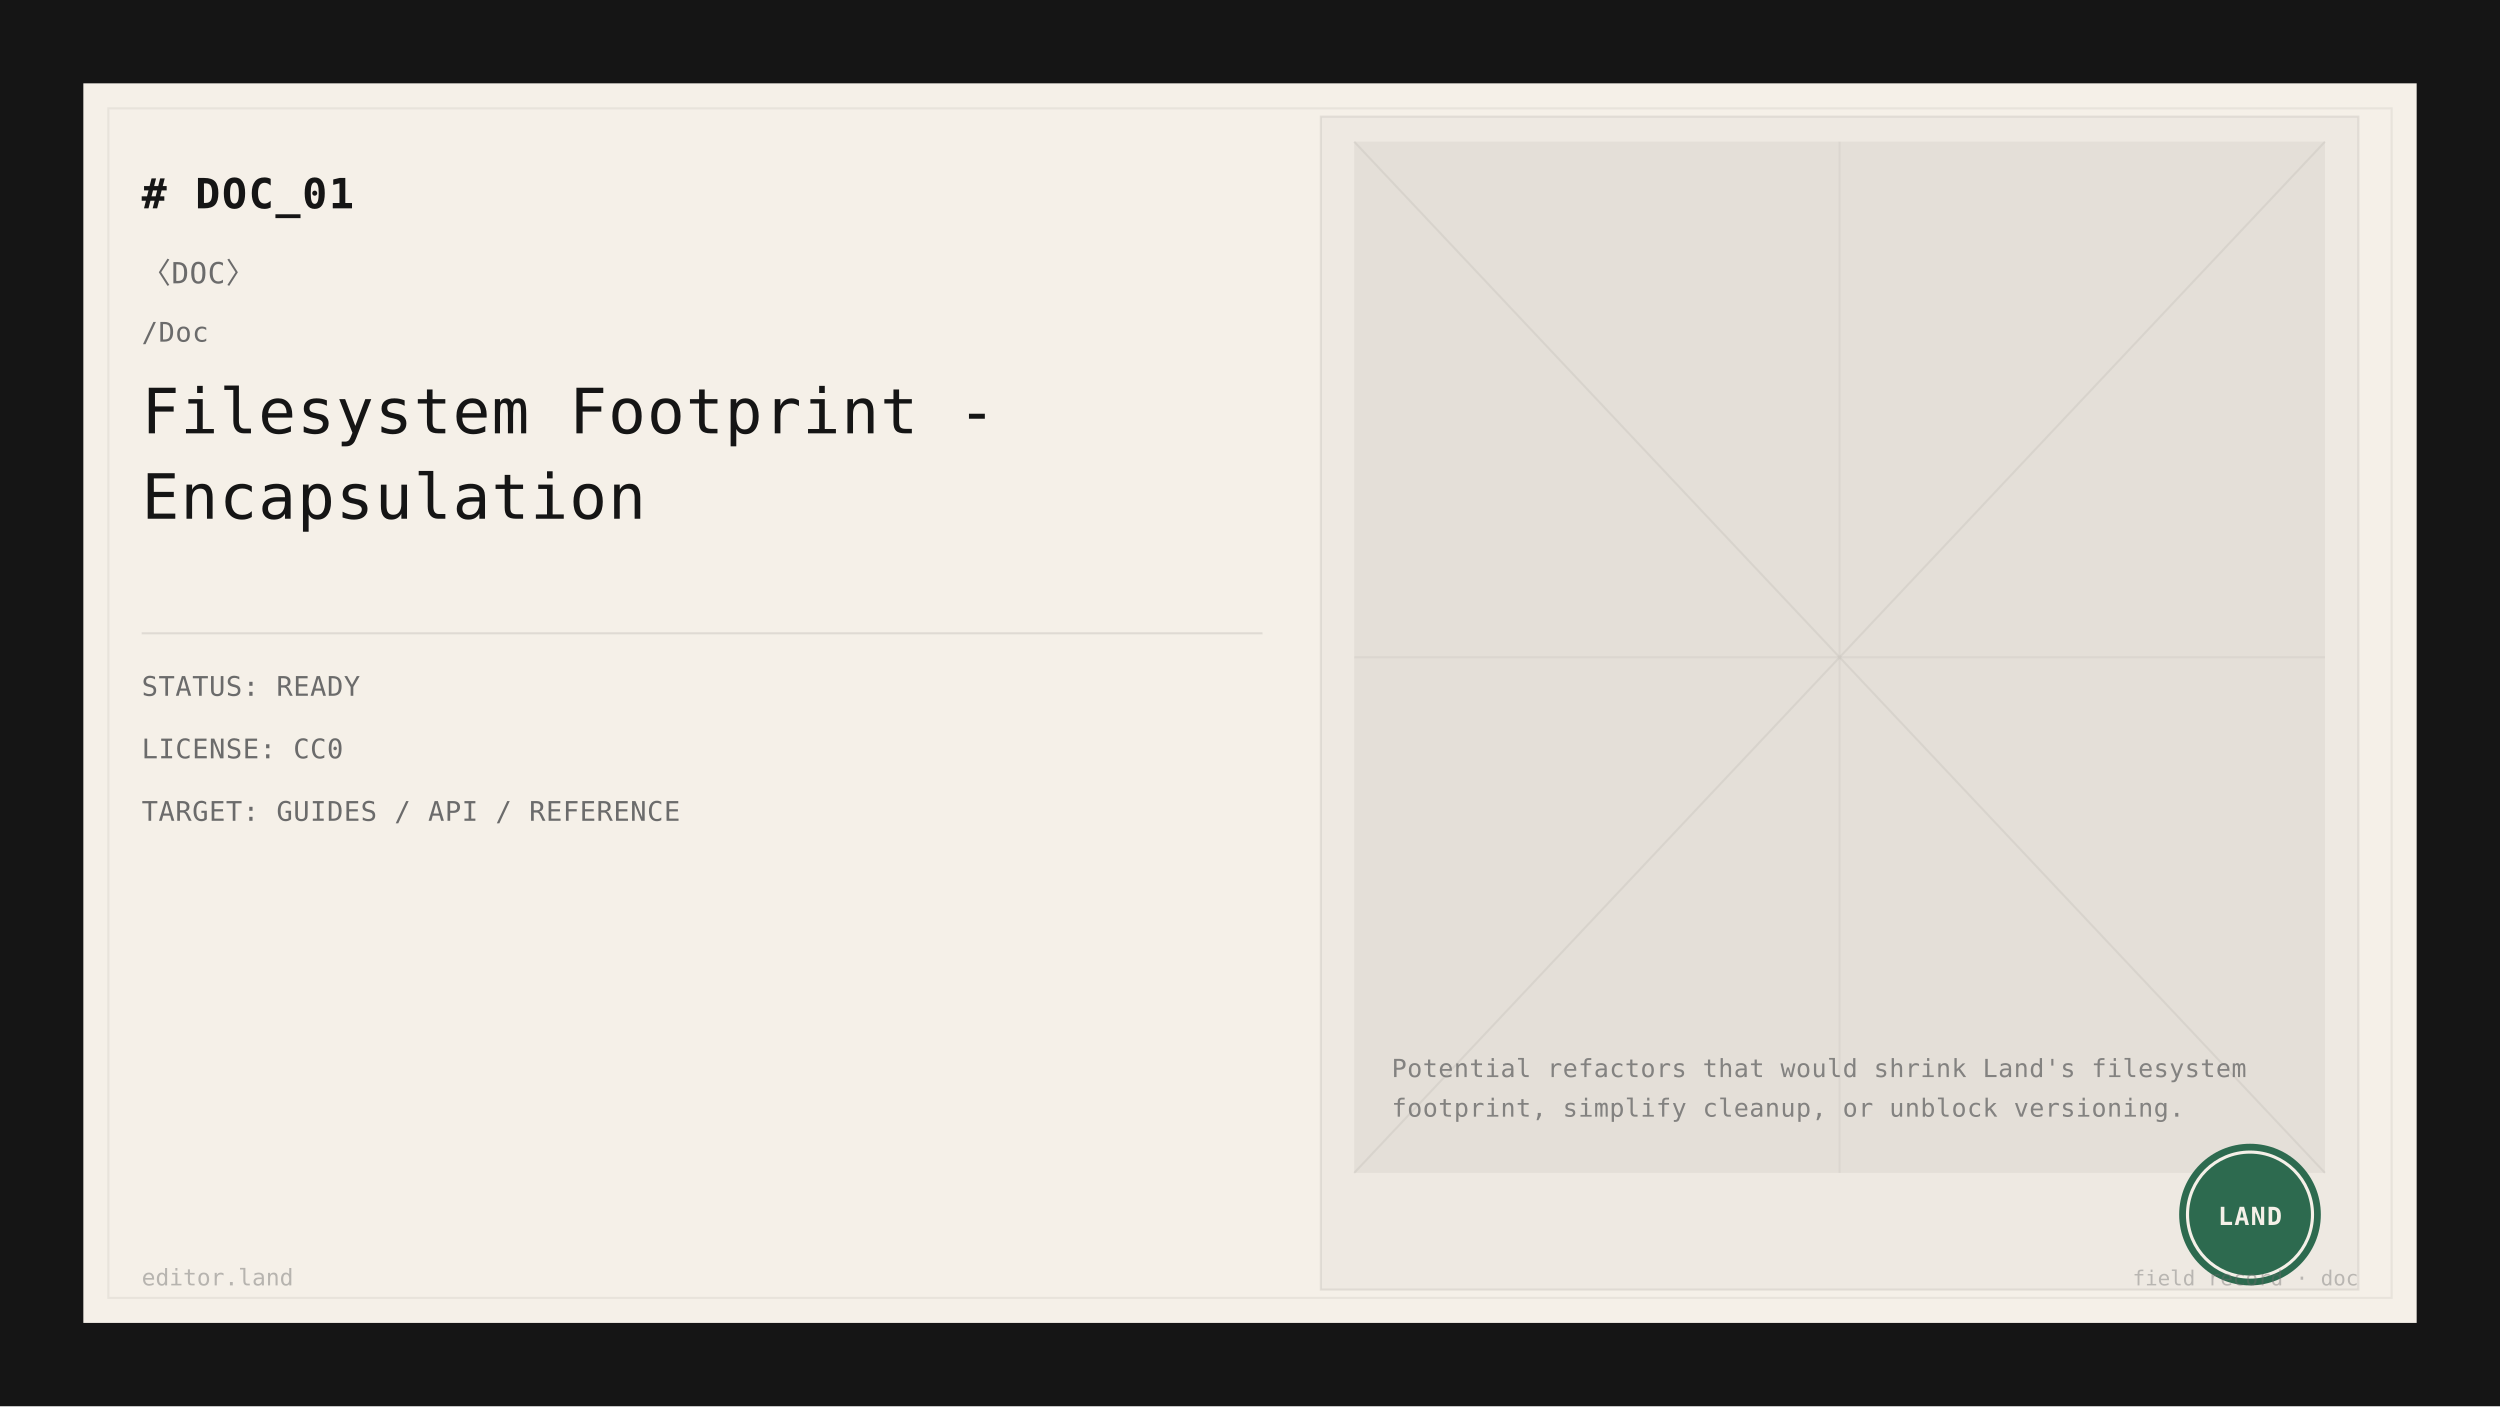
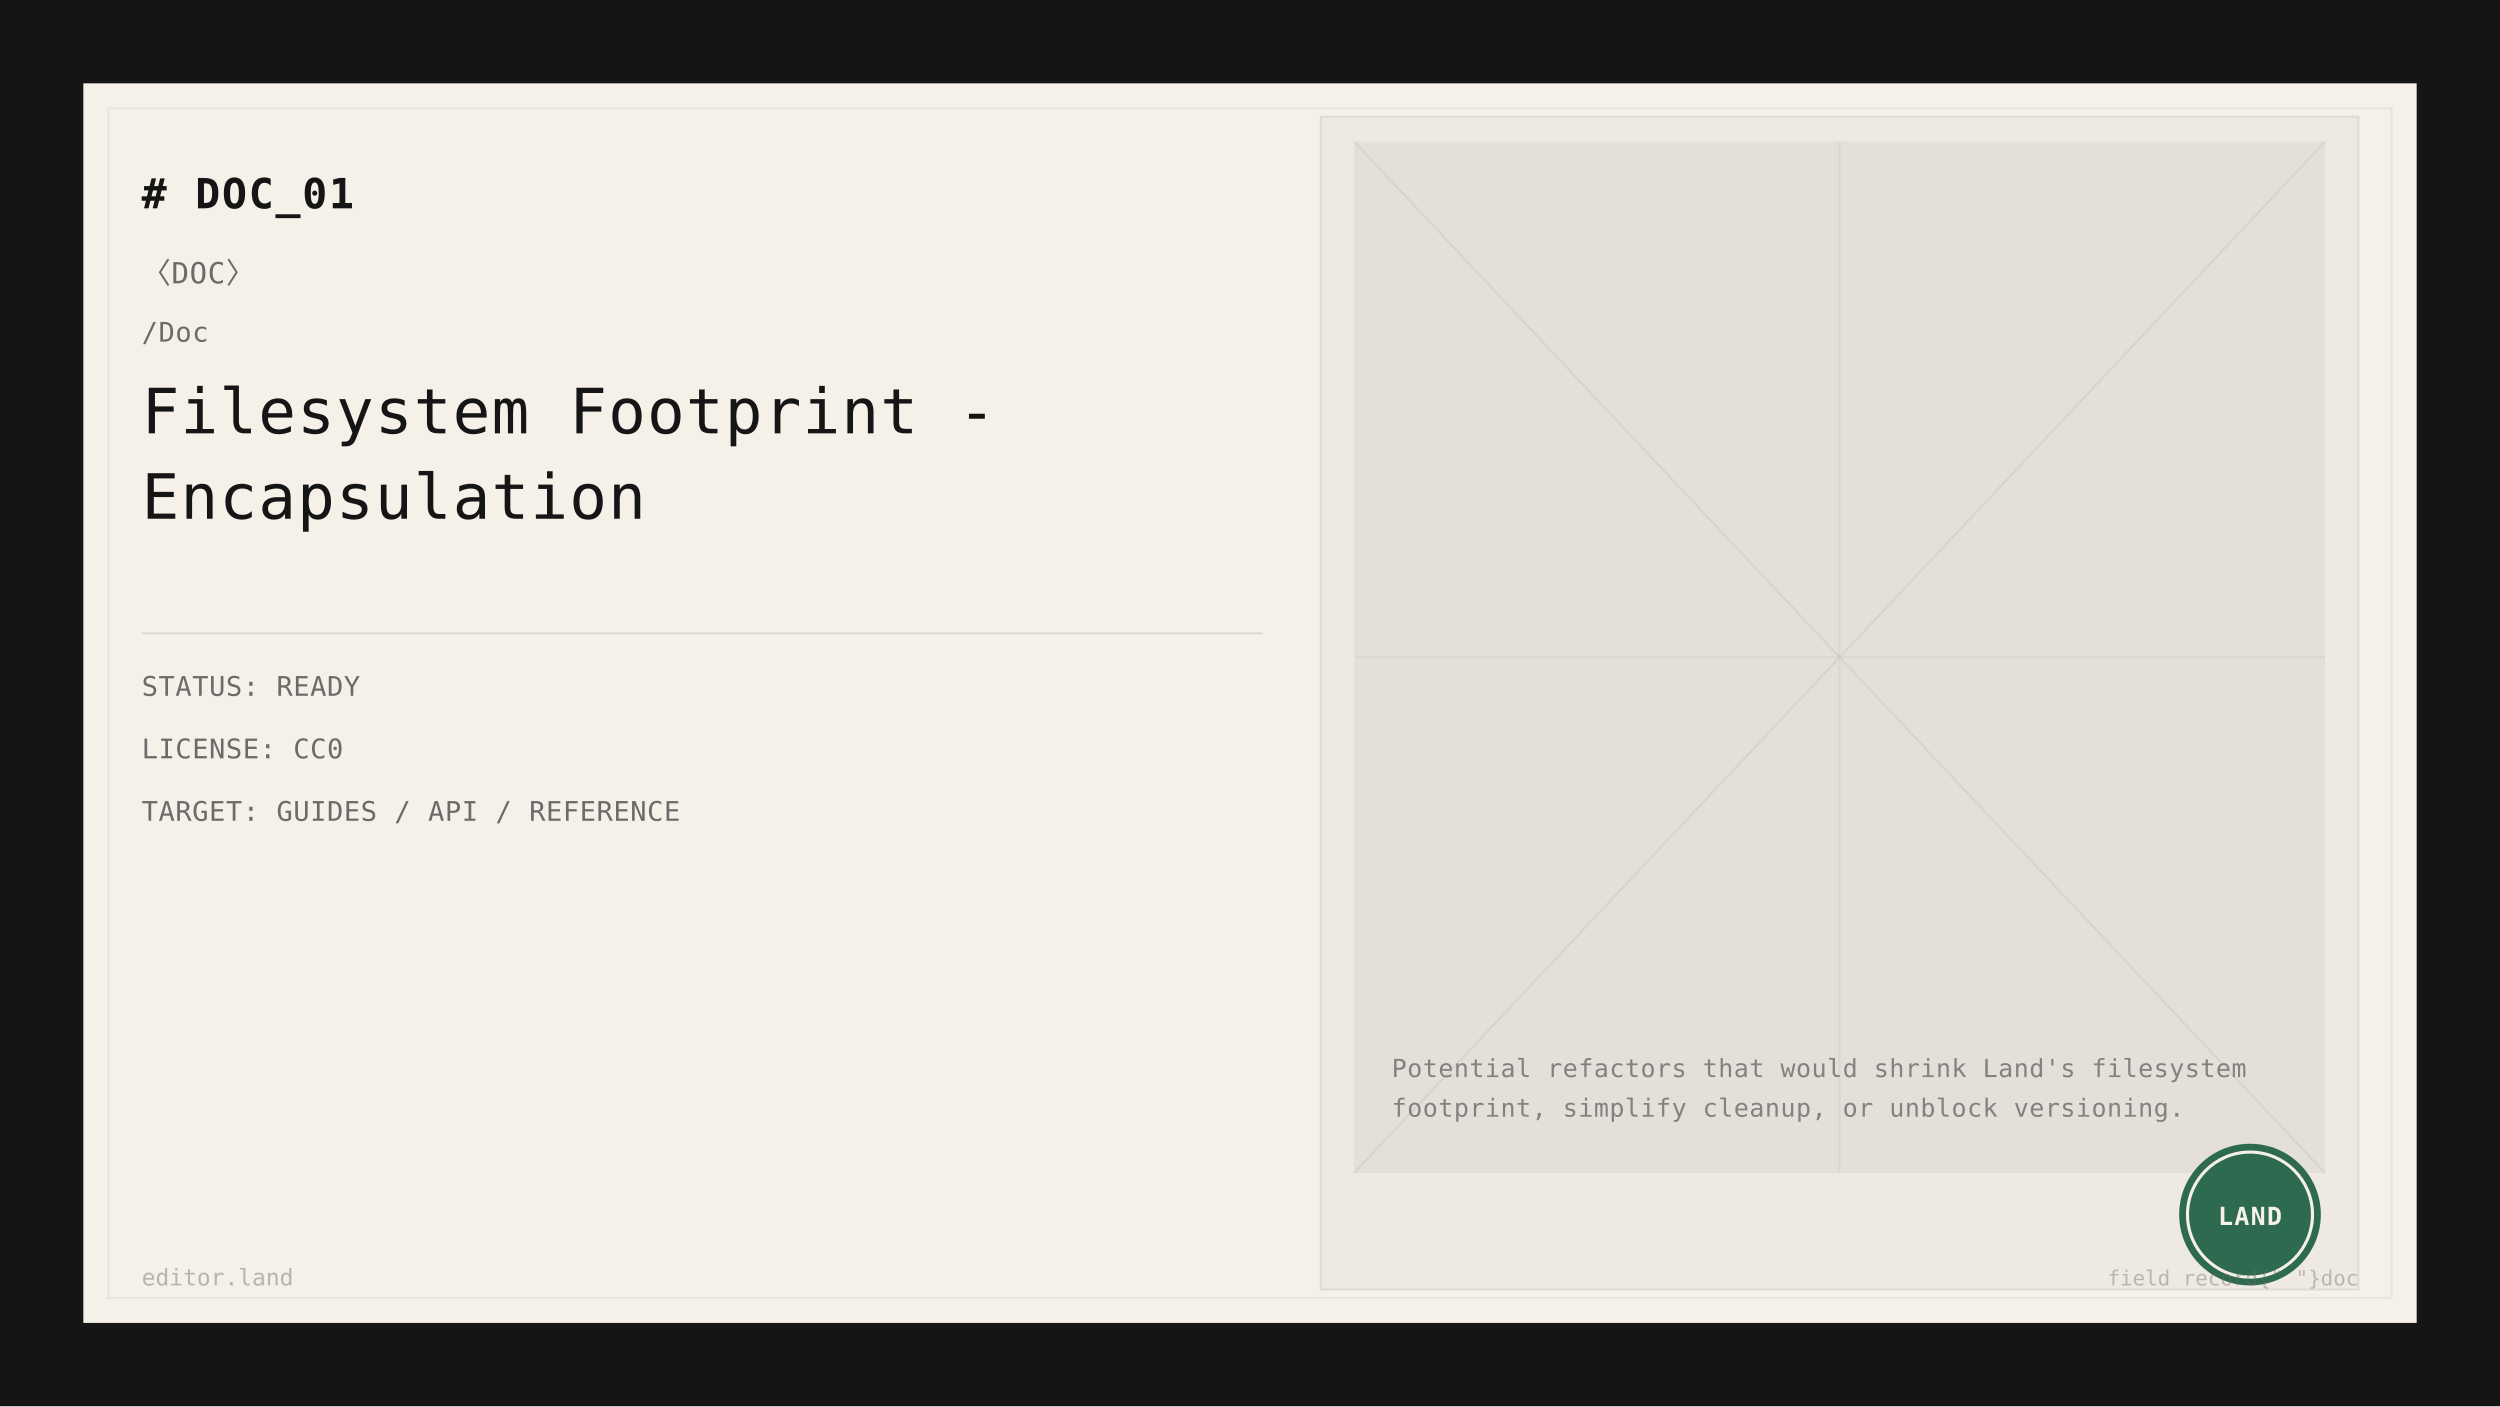
<svg xmlns="http://www.w3.org/2000/svg" width="1200" height="675" viewBox="0 0 1200 675">
  <path fill="#151515" d="M0 0h1200v675H0z" />
  <path fill="#f5f0e8" d="M40 40h1120v595H40z" />
  <path fill="none" stroke="#151515" stroke-opacity=".06" d="M52 52h1096v571H52z" />
  <text x="68" y="100" fill="#151515" font-family="'JetBrains Mono', 'SF Mono', 'Fira Code', monospace" font-size="20" font-weight="600" letter-spacing=".04em"># DOC_01</text>
  <text x="68" y="136" fill="#6b6b6b" font-family="'JetBrains Mono', 'SF Mono', 'Fira Code', monospace" font-size="14" font-weight="400" letter-spacing=".02em">〈DOC〉</text>
  <text x="68" y="164" fill="#6b6b6b" font-family="'JetBrains Mono', 'SF Mono', 'Fira Code', monospace" font-size="13" font-weight="400" letter-spacing=".02em">/Doc</text>
  <text x="68" y="208" fill="#151515" font-family="'JetBrains Mono', 'SF Mono', 'Fira Code', monospace" font-size="30" font-weight="500" letter-spacing=".02em">Filesystem Footprint -</text>
  <text x="68" y="249" fill="#151515" font-family="'JetBrains Mono', 'SF Mono', 'Fira Code', monospace" font-size="30" font-weight="500" letter-spacing=".02em">Encapsulation</text>
  <path stroke="#151515" stroke-opacity=".1" d="M68 304h538" />
  <text x="68" y="334" fill="#6b6b6b" font-family="'JetBrains Mono', 'SF Mono', 'Fira Code', monospace" font-size="13" font-weight="400" letter-spacing=".02em">STATUS: READY</text>
  <text x="68" y="364" fill="#6b6b6b" font-family="'JetBrains Mono', 'SF Mono', 'Fira Code', monospace" font-size="13" font-weight="400" letter-spacing=".02em">LICENSE: CC0</text>
  <text x="68" y="394" fill="#6b6b6b" font-family="'JetBrains Mono', 'SF Mono', 'Fira Code', monospace" font-size="13" font-weight="400" letter-spacing=".02em">TARGET: GUIDES / API / REFERENCE</text>
  <path fill="#151515" fill-opacity=".03" d="M634 56h498v563H634z" />
  <path fill="none" stroke="#151515" stroke-opacity=".08" d="M634 56h498v563H634z" />
  <path fill="#151515" fill-opacity=".05" d="M650 68h466v495H650z" />
  <path stroke="#151515" stroke-opacity=".06" d="m650 68 466 495m0-495L650 563" />
  <path stroke="#151515" stroke-opacity=".04" d="M883 68v495M650 315.5h466" />
  <text x="668" y="517" fill="#6b6b6b" fill-opacity=".8" font-family="'JetBrains Mono', 'SF Mono', 'Fira Code', monospace" font-size="12" font-weight="400" letter-spacing=".02em">Potential refactors that would shrink Land's filesystem</text>
  <text x="668" y="536" fill="#6b6b6b" fill-opacity=".8" font-family="'JetBrains Mono', 'SF Mono', 'Fira Code', monospace" font-size="12" font-weight="400" letter-spacing=".02em">footprint, simplify cleanup, or unblock versioning.</text>
  <circle cx="1080" cy="583" r="34" fill="#2d6a4f" />
  <circle cx="1080" cy="583" r="30" fill="none" stroke="#f5f0e8" stroke-width="1.5" />
  <text x="1080" y="588" fill="#f5f0e8" font-family="'JetBrains Mono', 'SF Mono', 'Fira Code', monospace" font-size="12" font-weight="600" letter-spacing=".05em" text-anchor="middle">LAND</text>
  <text x="68" y="617" fill="#6b6b6b" fill-opacity=".45" font-family="'JetBrains Mono', 'SF Mono', 'Fira Code', monospace" font-size="11" font-weight="400">editor.land</text>
-   <text x="1132" y="617" fill="#6b6b6b" fill-opacity=".4" font-family="'JetBrains Mono', 'SF Mono', 'Fira Code', monospace" font-size="10" font-weight="400" text-anchor="end">field record · doc</text>
+   <text x="1132" y="617" fill="#6b6b6b" fill-opacity=".4" font-family="'JetBrains Mono', 'SF Mono', 'Fira Code', monospace" font-size="10" font-weight="400" text-anchor="end">field record{" "}doc</text>
</svg>
